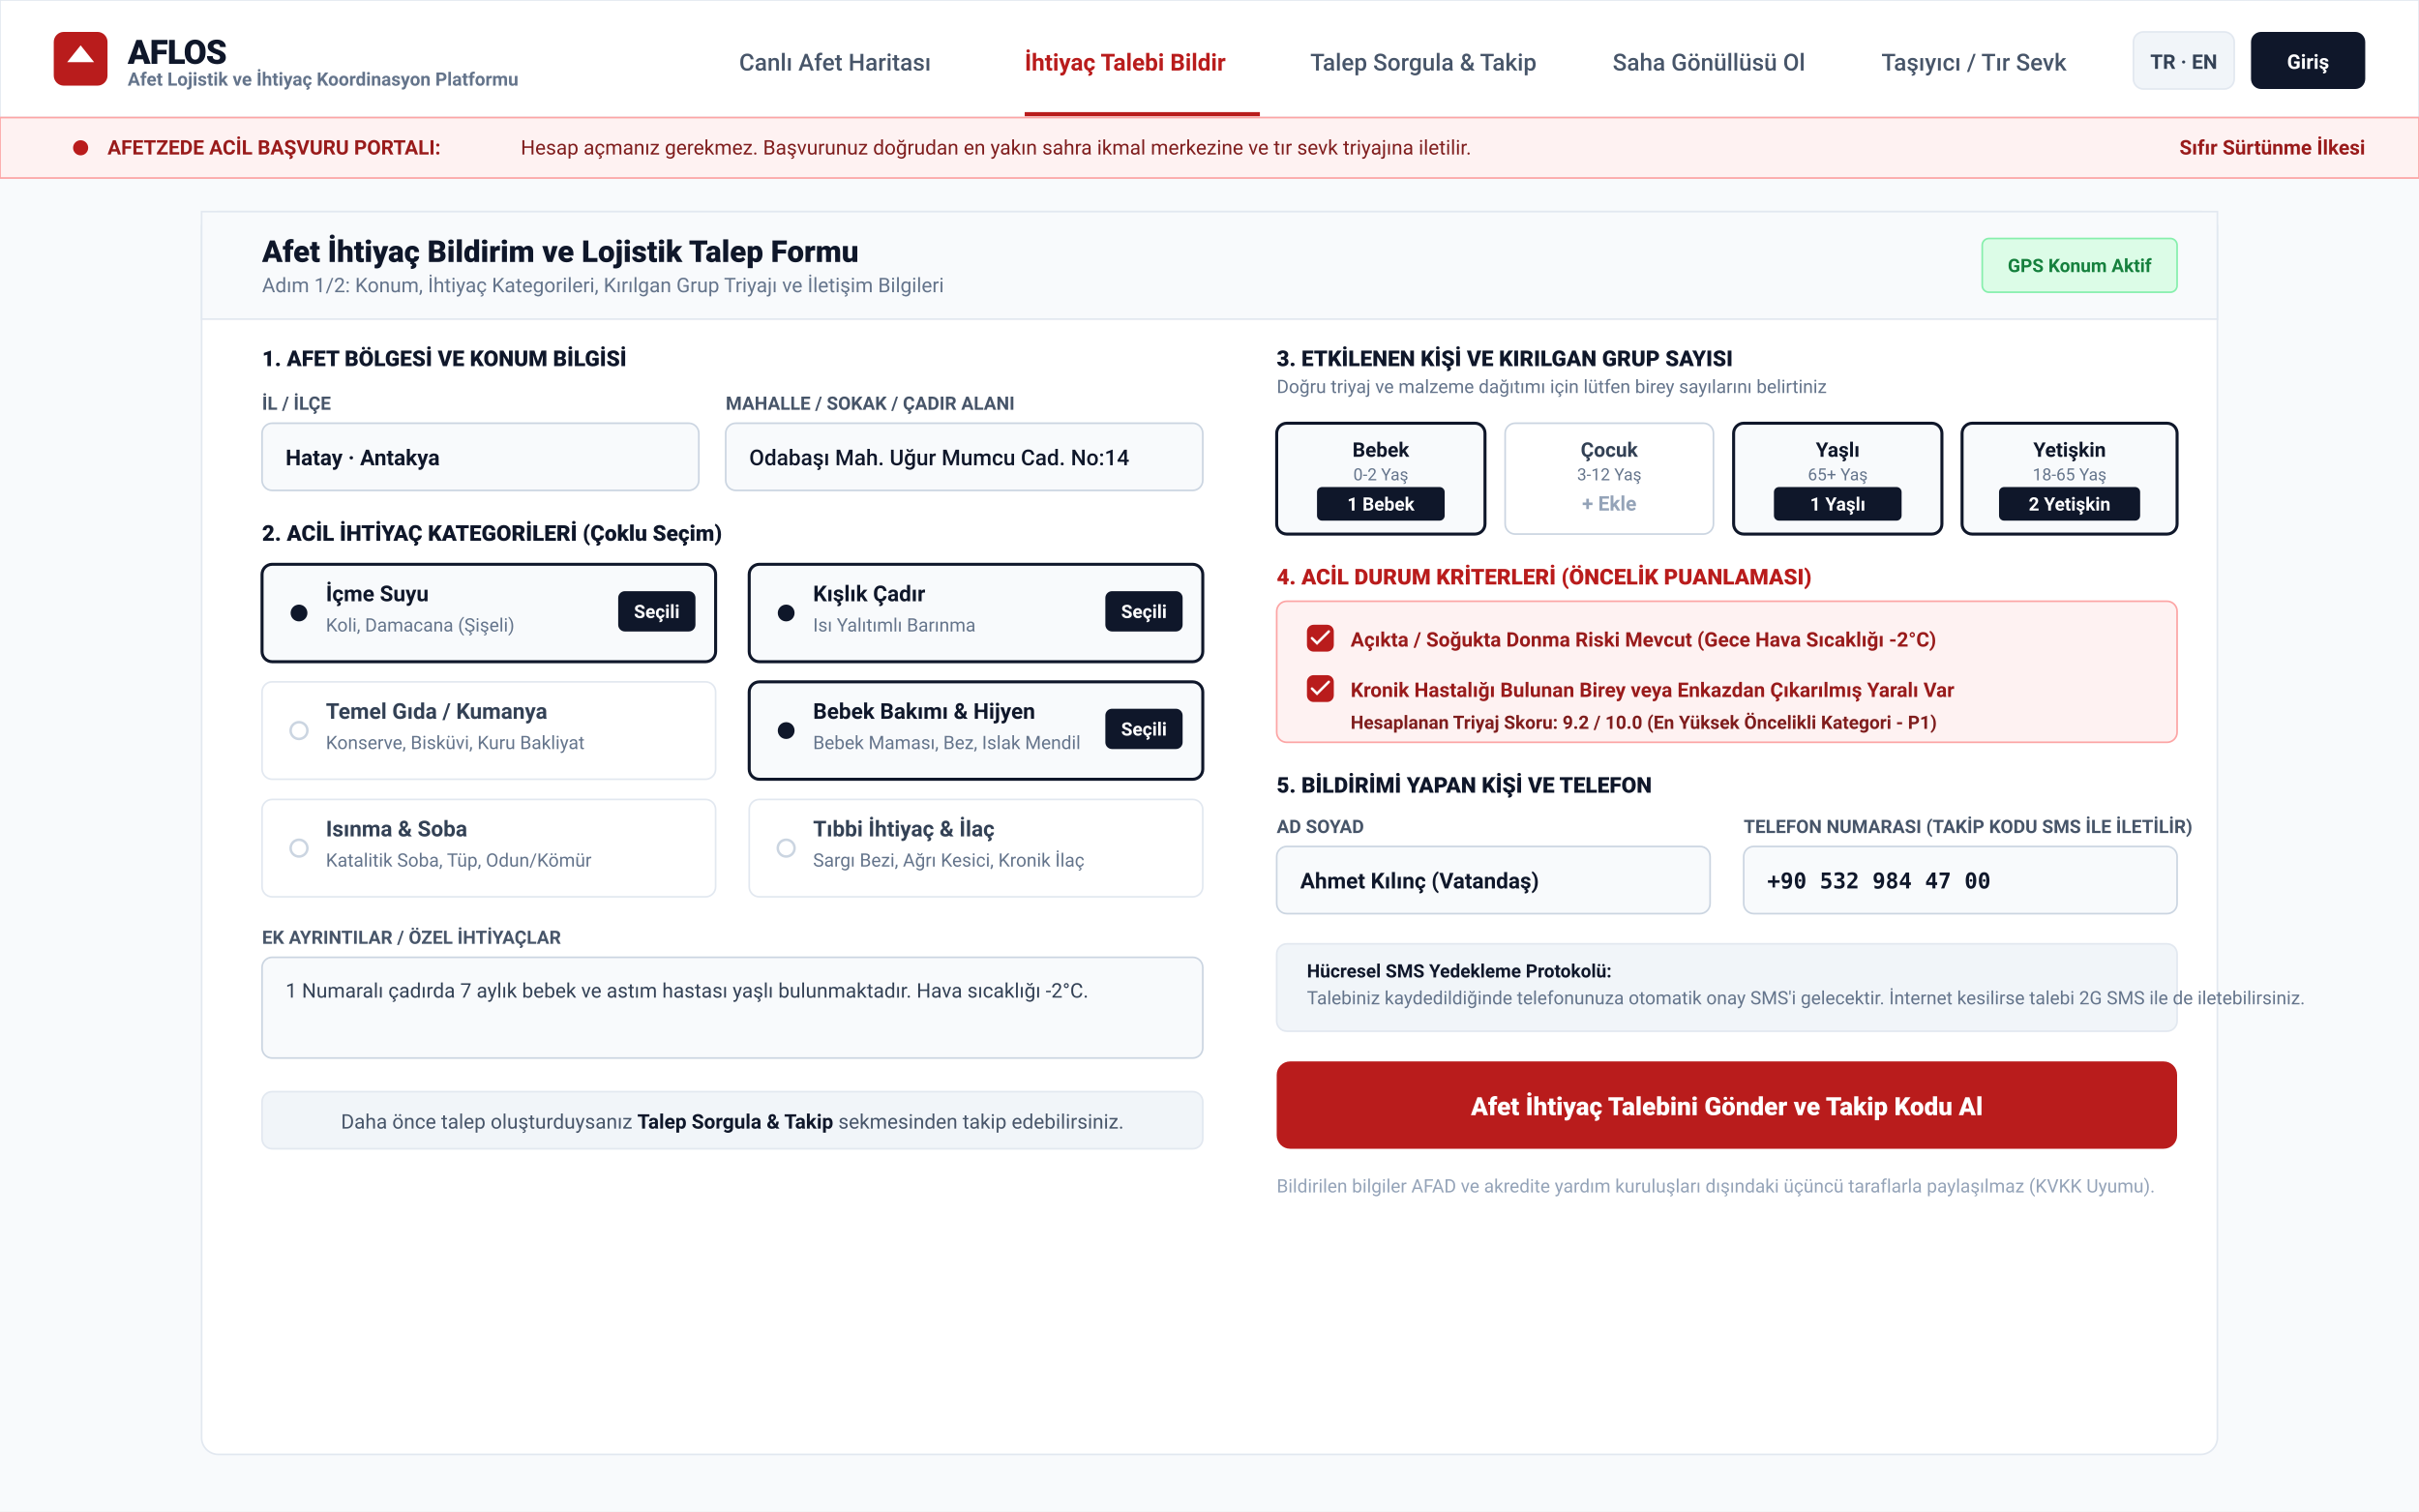
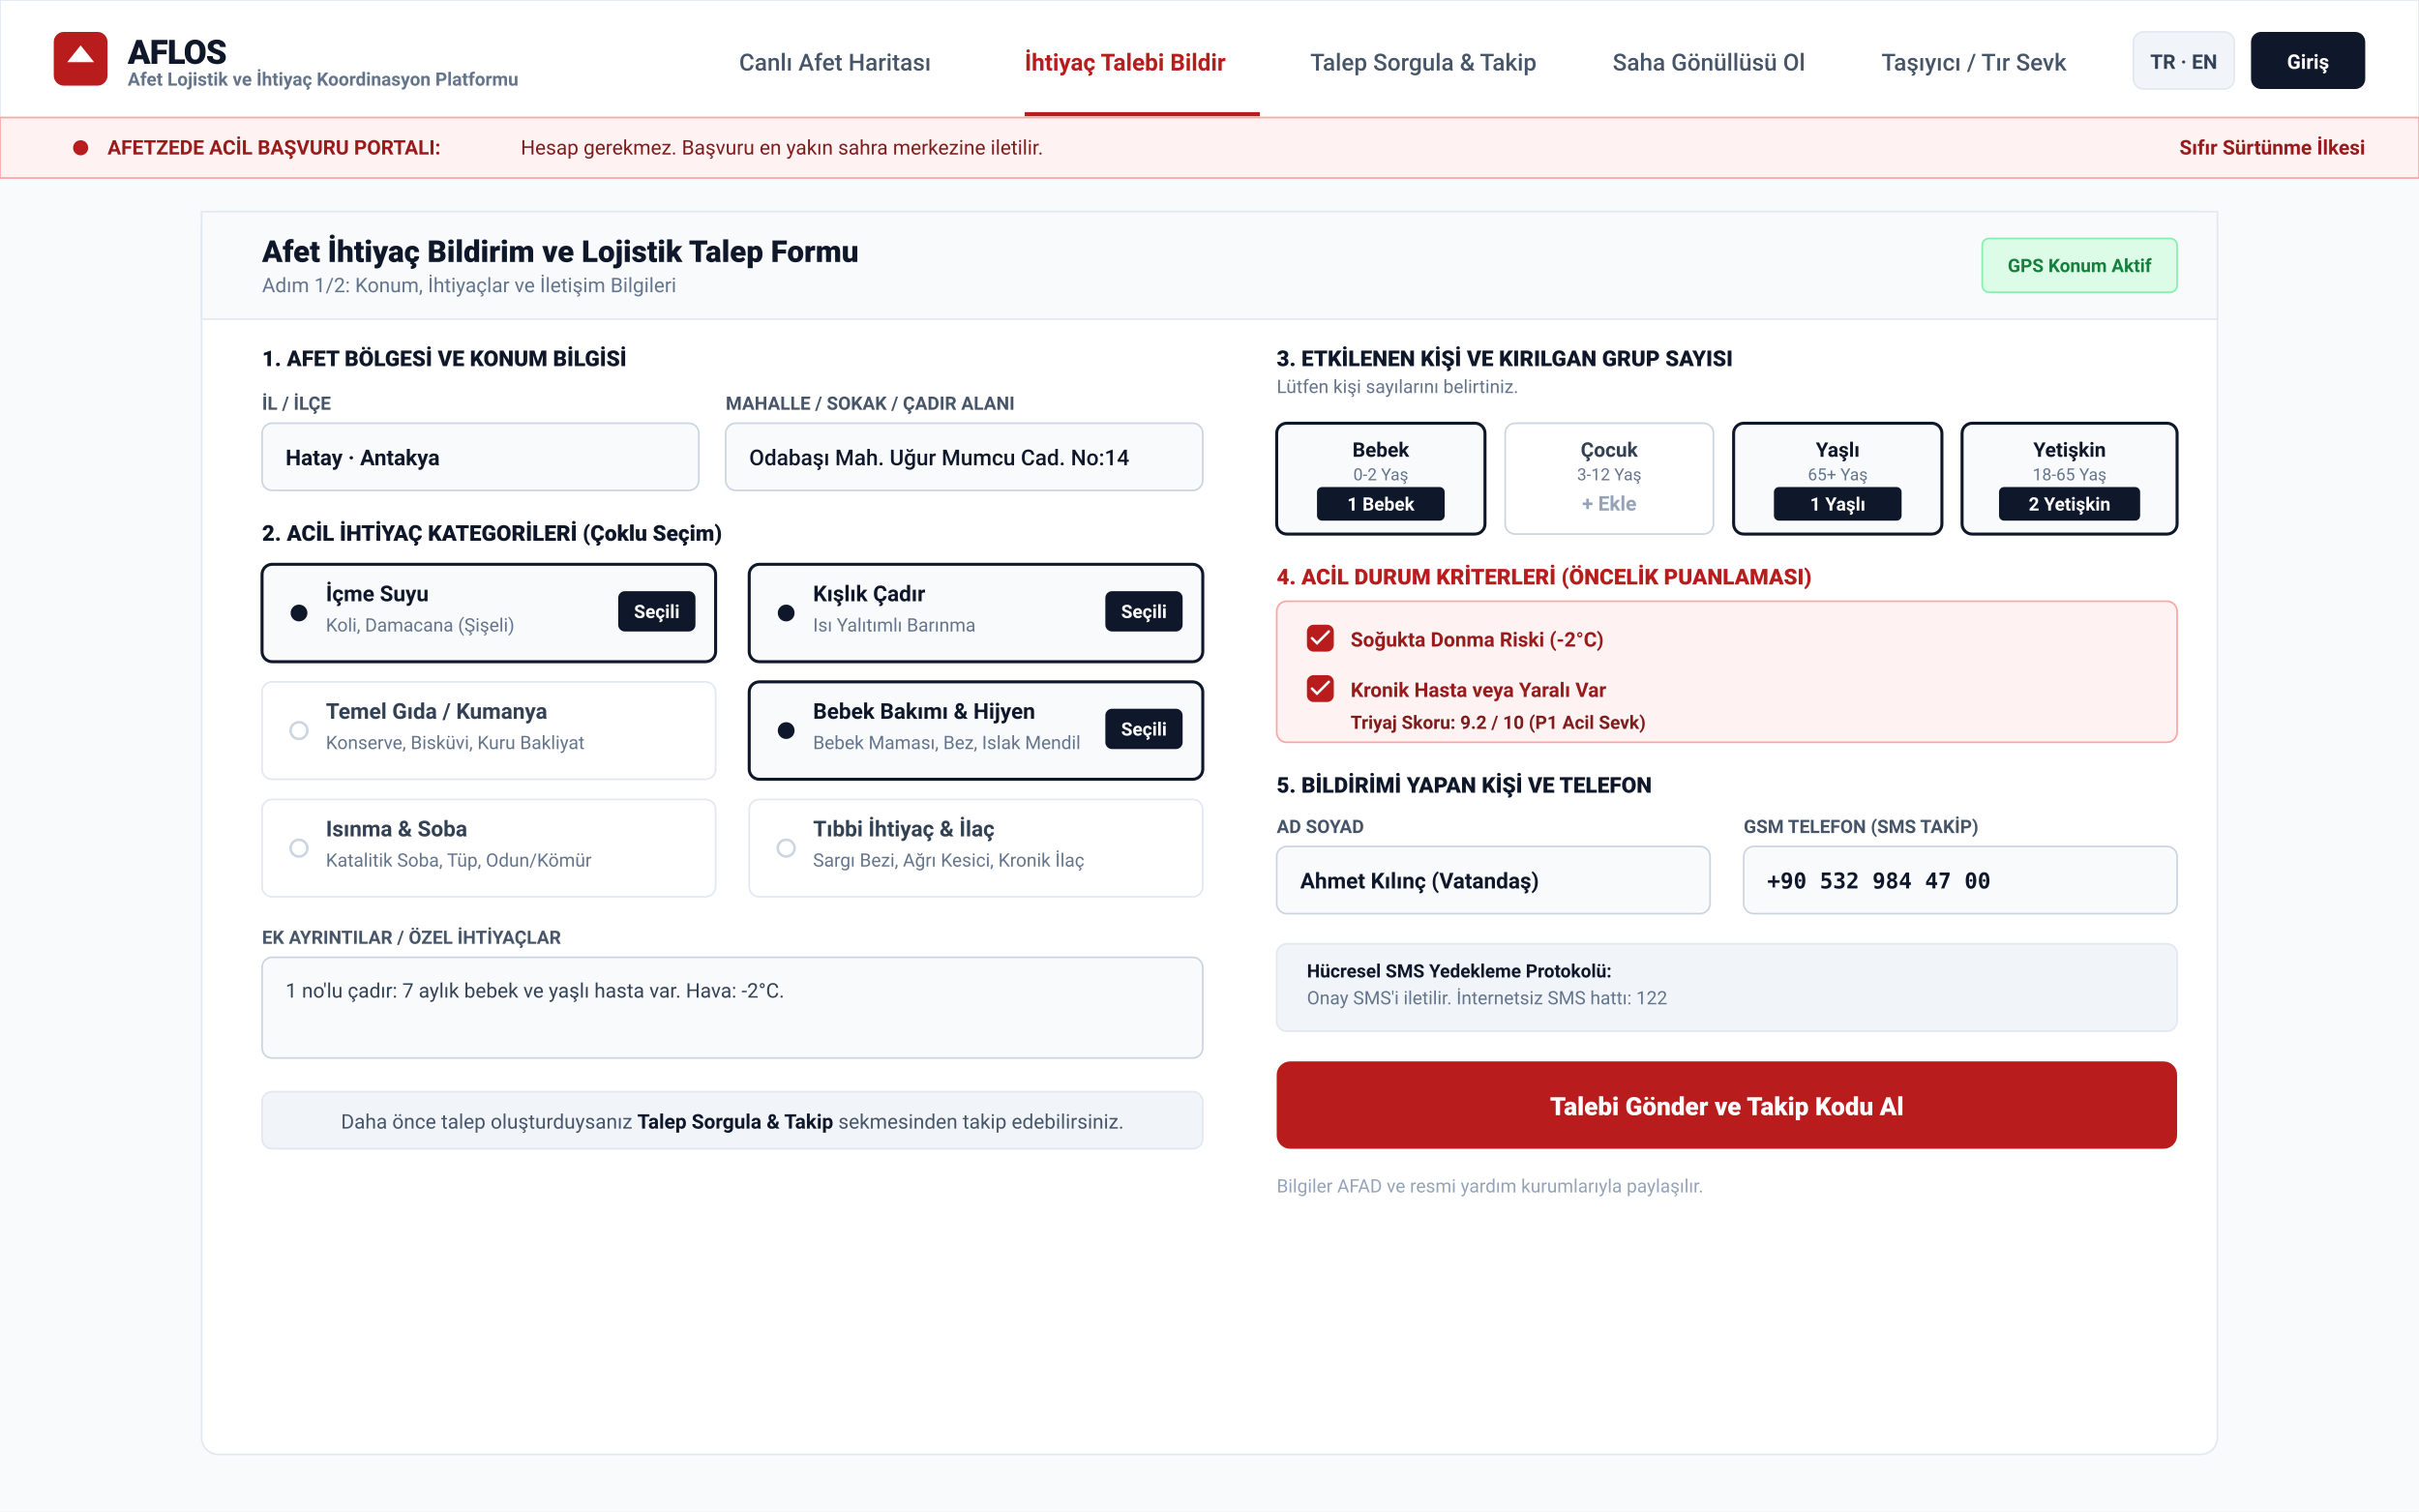
<svg xmlns="http://www.w3.org/2000/svg" viewBox="0 0 1440 900" width="1440" height="900">
  <defs>
    <style>
      .font { font-family: -apple-system, BlinkMacSystemFont, "Segoe UI", Roboto, "Helvetica Neue", Arial, sans-serif; }
      .mono { font-family: ui-monospace, SFMono-Regular, Menlo, Monaco, Consolas, monospace; }
    </style>
  </defs>
  <rect width="1440" height="900" fill="#F8FAFC" />
  <rect width="1440" height="70" fill="#FFFFFF" stroke="#E2E8F0" stroke-width="1" />
  <rect x="32" y="19" width="32" height="32" rx="6" fill="#B91C1C" />
  <path d="M 40 37 L 48 27 L 56 37 Z" fill="#FFFFFF" />
  <text x="76" y="38" class="font" font-size="20" font-weight="900" fill="#0F172A" letter-spacing="-0.5">AFLOS</text>
  <text x="76" y="51" class="font" font-size="11" font-weight="600" fill="#64748B">Afet Lojistik ve İhtiyaç Koordinasyon Platformu</text>
  <text x="440" y="42" class="font" font-size="14" font-weight="500" fill="#475569">Canlı Afet Haritası</text>
  <text x="610" y="42" class="font" font-size="14" font-weight="700" fill="#B91C1C">İhtiyaç Talebi Bildir</text>
  <line x1="610" y1="68" x2="750" y2="68" stroke="#B91C1C" stroke-width="2.5" />
  <text x="780" y="42" class="font" font-size="14" font-weight="500" fill="#475569">Talep Sorgula &amp; Takip</text>
  <text x="960" y="42" class="font" font-size="14" font-weight="500" fill="#475569">Saha Gönüllüsü Ol</text>
  <text x="1120" y="42" class="font" font-size="14" font-weight="500" fill="#475569">Taşıyıcı / Tır Sevk</text>
  <rect x="1270" y="19" width="60" height="34" rx="6" fill="#F1F5F9" stroke="#E2E8F0" stroke-width="1" />
  <text x="1300" y="41" class="font" font-size="12" font-weight="600" fill="#334155" text-anchor="middle">TR · EN</text>
  <rect x="1340" y="19" width="68" height="34" rx="6" fill="#0F172A" />
  <text x="1374" y="41" class="font" font-size="12" font-weight="700" fill="#FFFFFF" text-anchor="middle">Giriş</text>
  <rect y="70" width="1440" height="36" fill="#FEF2F2" stroke="#FCA5A5" stroke-width="1" />
  <circle cx="48" cy="88" r="4.5" fill="#B91C1C" />
  <text x="64" y="92" class="font" font-size="12" font-weight="700" fill="#991B1B">AFETZEDE ACİL BAŞVURU PORTALI:</text>
-   <text x="310" y="92" class="font" font-size="12" fill="#7F1D1D">Hesap açmanız gerekmez. Başvurunuz doğrudan en yakın sahra ikmal merkezine ve tır sevk triyajına iletilir.</text>
+   <text x="310" y="92" class="font" font-size="12" fill="#7F1D1D">Hesap gerekmez. Başvuru en yakın sahra merkezine iletilir.</text>
  <text x="1408" y="92" class="font" font-size="12" font-weight="600" fill="#991B1B" text-anchor="end">Sıfır Sürtünme İlkesi</text>
  <rect x="120" y="126" width="1200" height="740" rx="10" fill="#FFFFFF" stroke="#E2E8F0" stroke-width="1" />
  <rect x="120" y="126" width="1200" height="64" rx="10 10 0 0" fill="#F8FAFC" stroke="#E2E8F0" stroke-width="1" />
  <text x="156" y="156" class="font" font-size="18" font-weight="800" fill="#0F172A">Afet İhtiyaç Bildirim ve Lojistik Talep Formu</text>
-   <text x="156" y="174" class="font" font-size="12" fill="#64748B">Adım 1/2: Konum, İhtiyaç Kategorileri, Kırılgan Grup Triyajı ve İletişim Bilgileri</text>
+   <text x="156" y="174" class="font" font-size="12" fill="#64748B">Adım 1/2: Konum, İhtiyaçlar ve İletişim Bilgileri</text>
  <rect x="1180" y="142" width="116" height="32" rx="4" fill="#DCFCE7" stroke="#86EFAC" stroke-width="1" />
  <text x="1238" y="162" class="font" font-size="11" font-weight="700" fill="#15803D" text-anchor="middle">GPS Konum Aktif</text>
  <text x="156" y="218" class="font" font-size="13" font-weight="800" fill="#0F172A">1. AFET BÖLGESİ VE KONUM BİLGİSİ</text>
  <text x="156" y="244" class="font" font-size="11" font-weight="700" fill="#475569">İL / İLÇE</text>
  <rect x="156" y="252" width="260" height="40" rx="6" fill="#F8FAFC" stroke="#CBD5E1" stroke-width="1" />
  <text x="170" y="277" class="font" font-size="13" font-weight="600" fill="#0F172A">Hatay · Antakya</text>
  <text x="432" y="244" class="font" font-size="11" font-weight="700" fill="#475569">MAHALLE / SOKAK / ÇADIR ALANI</text>
  <rect x="432" y="252" width="284" height="40" rx="6" fill="#F8FAFC" stroke="#CBD5E1" stroke-width="1" />
  <text x="446" y="277" class="font" font-size="13" font-weight="500" fill="#0F172A">Odabaşı Mah. Uğur Mumcu Cad. No:14</text>
  <text x="156" y="322" class="font" font-size="13" font-weight="800" fill="#0F172A">2. ACİL İHTİYAÇ KATEGORİLERİ (Çoklu Seçim)</text>
  <rect x="156" y="336" width="270" height="58" rx="6" fill="#F8FAFC" stroke="#0F172A" stroke-width="1.8" />
  <circle cx="178" cy="365" r="5" fill="#0F172A" />
  <text x="194" y="358" class="font" font-size="13" font-weight="700" fill="#0F172A">İçme Suyu</text>
  <text x="194" y="376" class="font" font-size="11" fill="#64748B">Koli, Damacana (Şişeli)</text>
  <rect x="368" y="352" width="46" height="24" rx="4" fill="#0F172A" />
  <text x="391" y="368" class="font" font-size="11" font-weight="700" fill="#FFF" text-anchor="middle">Seçili</text>
  <rect x="446" y="336" width="270" height="58" rx="6" fill="#F8FAFC" stroke="#0F172A" stroke-width="1.8" />
  <circle cx="468" cy="365" r="5" fill="#0F172A" />
  <text x="484" y="358" class="font" font-size="13" font-weight="700" fill="#0F172A">Kışlık Çadır</text>
  <text x="484" y="376" class="font" font-size="11" fill="#64748B">Isı Yalıtımlı Barınma</text>
  <rect x="658" y="352" width="46" height="24" rx="4" fill="#0F172A" />
  <text x="681" y="368" class="font" font-size="11" font-weight="700" fill="#FFF" text-anchor="middle">Seçili</text>
  <rect x="156" y="406" width="270" height="58" rx="6" fill="#FFFFFF" stroke="#E2E8F0" stroke-width="1" />
  <circle cx="178" cy="435" r="5" fill="none" stroke="#CBD5E1" stroke-width="1.5" />
  <text x="194" y="428" class="font" font-size="13" font-weight="600" fill="#334155">Temel Gıda / Kumanya</text>
  <text x="194" y="446" class="font" font-size="11" fill="#64748B">Konserve, Bisküvi, Kuru Bakliyat</text>
  <rect x="446" y="406" width="270" height="58" rx="6" fill="#F8FAFC" stroke="#0F172A" stroke-width="1.8" />
  <circle cx="468" cy="435" r="5" fill="#0F172A" />
  <text x="484" y="428" class="font" font-size="13" font-weight="700" fill="#0F172A">Bebek Bakımı &amp; Hijyen</text>
  <text x="484" y="446" class="font" font-size="11" fill="#64748B">Bebek Maması, Bez, Islak Mendil</text>
  <rect x="658" y="422" width="46" height="24" rx="4" fill="#0F172A" />
  <text x="681" y="438" class="font" font-size="11" font-weight="700" fill="#FFF" text-anchor="middle">Seçili</text>
  <rect x="156" y="476" width="270" height="58" rx="6" fill="#FFFFFF" stroke="#E2E8F0" stroke-width="1" />
  <circle cx="178" cy="505" r="5" fill="none" stroke="#CBD5E1" stroke-width="1.5" />
  <text x="194" y="498" class="font" font-size="13" font-weight="600" fill="#334155">Isınma &amp; Soba</text>
  <text x="194" y="516" class="font" font-size="11" fill="#64748B">Katalitik Soba, Tüp, Odun/Kömür</text>
  <rect x="446" y="476" width="270" height="58" rx="6" fill="#FFFFFF" stroke="#E2E8F0" stroke-width="1" />
  <circle cx="468" cy="505" r="5" fill="none" stroke="#CBD5E1" stroke-width="1.5" />
  <text x="484" y="498" class="font" font-size="13" font-weight="600" fill="#334155">Tıbbi İhtiyaç &amp; İlaç</text>
  <text x="484" y="516" class="font" font-size="11" fill="#64748B">Sargı Bezi, Ağrı Kesici, Kronik İlaç</text>
  <text x="156" y="562" class="font" font-size="11" font-weight="700" fill="#475569">EK AYRINTILAR / ÖZEL İHTİYAÇLAR</text>
  <rect x="156" y="570" width="560" height="60" rx="6" fill="#F8FAFC" stroke="#CBD5E1" stroke-width="1" />
-   <text x="170" y="594" class="font" font-size="12" fill="#334155">1 Numaralı çadırda 7 aylık bebek ve astım hastası yaşlı bulunmaktadır. Hava sıcaklığı -2°C.</text>
+   <text x="170" y="594" class="font" font-size="12" fill="#334155">1 no'lu çadır: 7 aylık bebek ve yaşlı hasta var. Hava: -2°C.</text>
  <text x="760" y="218" class="font" font-size="13" font-weight="800" fill="#0F172A">3. ETKİLENEN KİŞİ VE KIRILGAN GRUP SAYISI</text>
-   <text x="760" y="234" class="font" font-size="11" fill="#64748B">Doğru triyaj ve malzeme dağıtımı için lütfen birey sayılarını belirtiniz</text>
+   <text x="760" y="234" class="font" font-size="11" fill="#64748B">Lütfen kişi sayılarını belirtiniz.</text>
  <rect x="760" y="252" width="124" height="66" rx="6" fill="#F8FAFC" stroke="#0F172A" stroke-width="1.8" />
  <text x="822" y="272" class="font" font-size="12" font-weight="700" fill="#0F172A" text-anchor="middle">Bebek</text>
  <text x="822" y="286" class="font" font-size="10" fill="#64748B" text-anchor="middle">0-2 Yaş</text>
  <rect x="784" y="290" width="76" height="20" rx="3" fill="#0F172A" />
  <text x="822" y="304" class="font" font-size="11" font-weight="700" fill="#FFF" text-anchor="middle">1 Bebek</text>
  <rect x="896" y="252" width="124" height="66" rx="6" fill="#FFFFFF" stroke="#CBD5E1" stroke-width="1" />
  <text x="958" y="272" class="font" font-size="12" font-weight="600" fill="#334155" text-anchor="middle">Çocuk</text>
  <text x="958" y="286" class="font" font-size="10" fill="#64748B" text-anchor="middle">3-12 Yaş</text>
  <text x="958" y="304" class="font" font-size="12" font-weight="600" fill="#94A3B8" text-anchor="middle">+ Ekle</text>
  <rect x="1032" y="252" width="124" height="66" rx="6" fill="#F8FAFC" stroke="#0F172A" stroke-width="1.8" />
  <text x="1094" y="272" class="font" font-size="12" font-weight="700" fill="#0F172A" text-anchor="middle">Yaşlı</text>
  <text x="1094" y="286" class="font" font-size="10" fill="#64748B" text-anchor="middle">65+ Yaş</text>
  <rect x="1056" y="290" width="76" height="20" rx="3" fill="#0F172A" />
  <text x="1094" y="304" class="font" font-size="11" font-weight="700" fill="#FFF" text-anchor="middle">1 Yaşlı</text>
  <rect x="1168" y="252" width="128" height="66" rx="6" fill="#F8FAFC" stroke="#0F172A" stroke-width="1.8" />
  <text x="1232" y="272" class="font" font-size="12" font-weight="700" fill="#0F172A" text-anchor="middle">Yetişkin</text>
  <text x="1232" y="286" class="font" font-size="10" fill="#64748B" text-anchor="middle">18-65 Yaş</text>
  <rect x="1190" y="290" width="84" height="20" rx="3" fill="#0F172A" />
  <text x="1232" y="304" class="font" font-size="11" font-weight="700" fill="#FFF" text-anchor="middle">2 Yetişkin</text>
  <text x="760" y="348" class="font" font-size="13" font-weight="800" fill="#B91C1C">4. ACİL DURUM KRİTERLERİ (ÖNCELİK PUANLAMASI)</text>
  <rect x="760" y="358" width="536" height="84" rx="6" fill="#FEF2F2" stroke="#FCA5A5" stroke-width="1" />
  <rect x="778" y="372" width="16" height="16" rx="4" fill="#B91C1C" />
  <path d="M 781 380 L 784 383 L 791 376" stroke="#FFFFFF" stroke-width="1.5" fill="none" stroke-linecap="round" />
-   <text x="804" y="385" class="font" font-size="12" font-weight="600" fill="#991B1B">Açıkta / Soğukta Donma Riski Mevcut (Gece Hava Sıcaklığı -2°C)</text>
+   <text x="804" y="385" class="font" font-size="12" font-weight="600" fill="#991B1B">Soğukta Donma Riski (-2°C)</text>
  <rect x="778" y="402" width="16" height="16" rx="4" fill="#B91C1C" />
  <path d="M 781 410 L 784 413 L 791 406" stroke="#FFFFFF" stroke-width="1.5" fill="none" stroke-linecap="round" />
-   <text x="804" y="415" class="font" font-size="12" font-weight="600" fill="#991B1B">Kronik Hastalığı Bulunan Birey veya Enkazdan Çıkarılmış Yaralı Var</text>
-   <text x="804" y="434" class="font" font-size="11" font-weight="700" fill="#7F1D1D">Hesaplanan Triyaj Skoru: 9.2 / 10.0 (En Yüksek Öncelikli Kategori - P1)</text>
+   <text x="804" y="415" class="font" font-size="12" font-weight="600" fill="#991B1B">Kronik Hasta veya Yaralı Var</text>
+   <text x="804" y="434" class="font" font-size="11" font-weight="700" fill="#7F1D1D">Triyaj Skoru: 9.2 / 10 (P1 Acil Sevk)</text>
  <text x="760" y="472" class="font" font-size="13" font-weight="800" fill="#0F172A">5. BİLDİRİMİ YAPAN KİŞİ VE TELEFON</text>
  <text x="760" y="496" class="font" font-size="11" font-weight="700" fill="#475569">AD SOYAD</text>
  <rect x="760" y="504" width="258" height="40" rx="6" fill="#F8FAFC" stroke="#CBD5E1" stroke-width="1" />
  <text x="774" y="529" class="font" font-size="13" font-weight="600" fill="#0F172A">Ahmet Kılınç (Vatandaş)</text>
-   <text x="1038" y="496" class="font" font-size="11" font-weight="700" fill="#475569">TELEFON NUMARASI (TAKİP KODU SMS İLE İLETİLİR)</text>
+   <text x="1038" y="496" class="font" font-size="11" font-weight="700" fill="#475569">GSM TELEFON (SMS TAKİP)</text>
  <rect x="1038" y="504" width="258" height="40" rx="6" fill="#F8FAFC" stroke="#CBD5E1" stroke-width="1" />
  <text x="1052" y="529" class="mono" font-size="13" font-weight="600" fill="#0F172A">+90 532 984 47 00</text>
  <rect x="760" y="562" width="536" height="52" rx="6" fill="#F1F5F9" stroke="#E2E8F0" stroke-width="1" />
  <text x="778" y="582" class="font" font-size="11" font-weight="700" fill="#0F172A">Hücresel SMS Yedekleme Protokolü:</text>
-   <text x="778" y="598" class="font" font-size="11" fill="#64748B">Talebiniz kaydedildiğinde telefonunuza otomatik onay SMS'i gelecektir. İnternet kesilirse talebi 2G SMS ile de iletebilirsiniz.</text>
+   <text x="778" y="598" class="font" font-size="11" fill="#64748B">Onay SMS'i iletilir. İnternetsiz SMS hattı: 122</text>
  <rect x="760" y="632" width="536" height="52" rx="8" fill="#B91C1C" />
-   <text x="1028" y="664" class="font" font-size="15" font-weight="800" fill="#FFFFFF" text-anchor="middle">Afet İhtiyaç Talebini Gönder ve Takip Kodu Al</text>
-   <text x="760" y="710" class="font" font-size="11" fill="#94A3B8">Bildirilen bilgiler AFAD ve akredite yardım kuruluşları dışındaki üçüncü taraflarla paylaşılmaz (KVKK Uyumu).</text>
+   <text x="1028" y="664" class="font" font-size="15" font-weight="800" fill="#FFFFFF" text-anchor="middle">Talebi Gönder ve Takip Kodu Al</text>
+   <text x="760" y="710" class="font" font-size="11" fill="#94A3B8">Bilgiler AFAD ve resmi yardım kurumlarıyla paylaşılır.</text>
  <rect x="156" y="650" width="560" height="34" rx="6" fill="#F1F5F9" stroke="#E2E8F0" stroke-width="1" />
  <text x="436" y="672" class="font" font-size="12" fill="#475569" text-anchor="middle">Daha önce talep oluşturduysanız <tspan font-weight="700" fill="#0F172A">Talep Sorgula &amp; Takip</tspan> sekmesinden takip edebilirsiniz.</text>
</svg>
